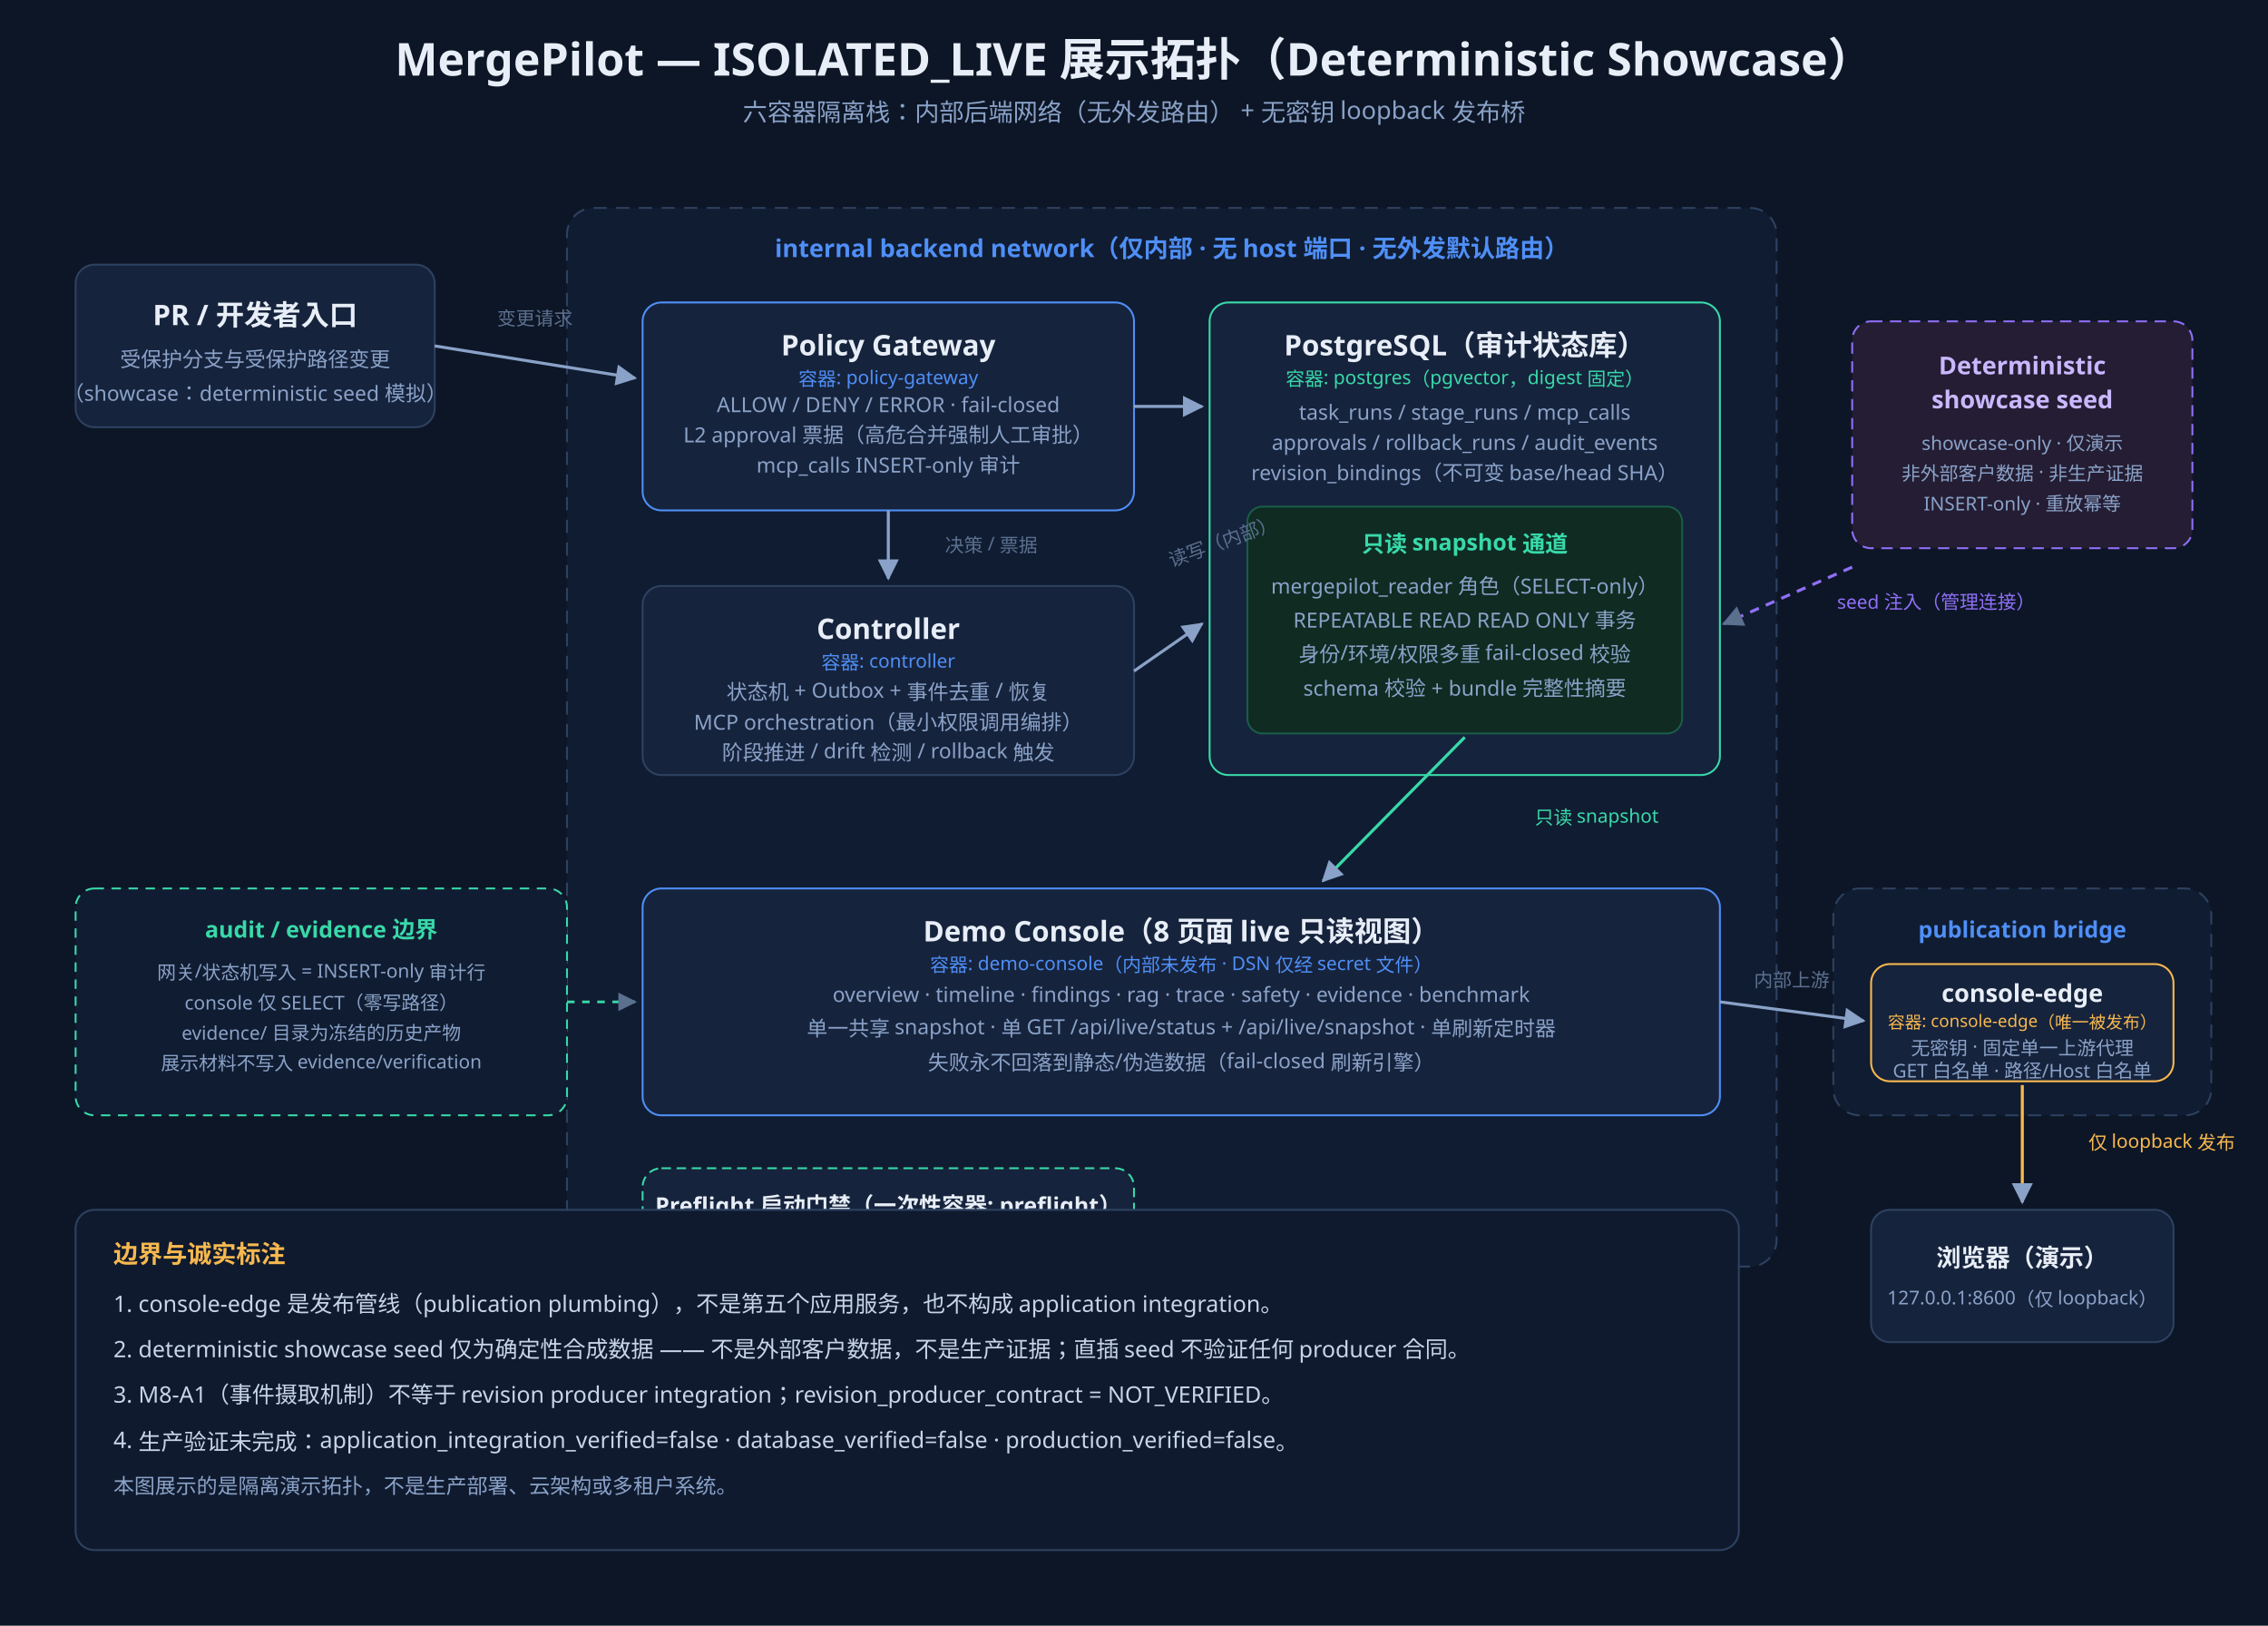
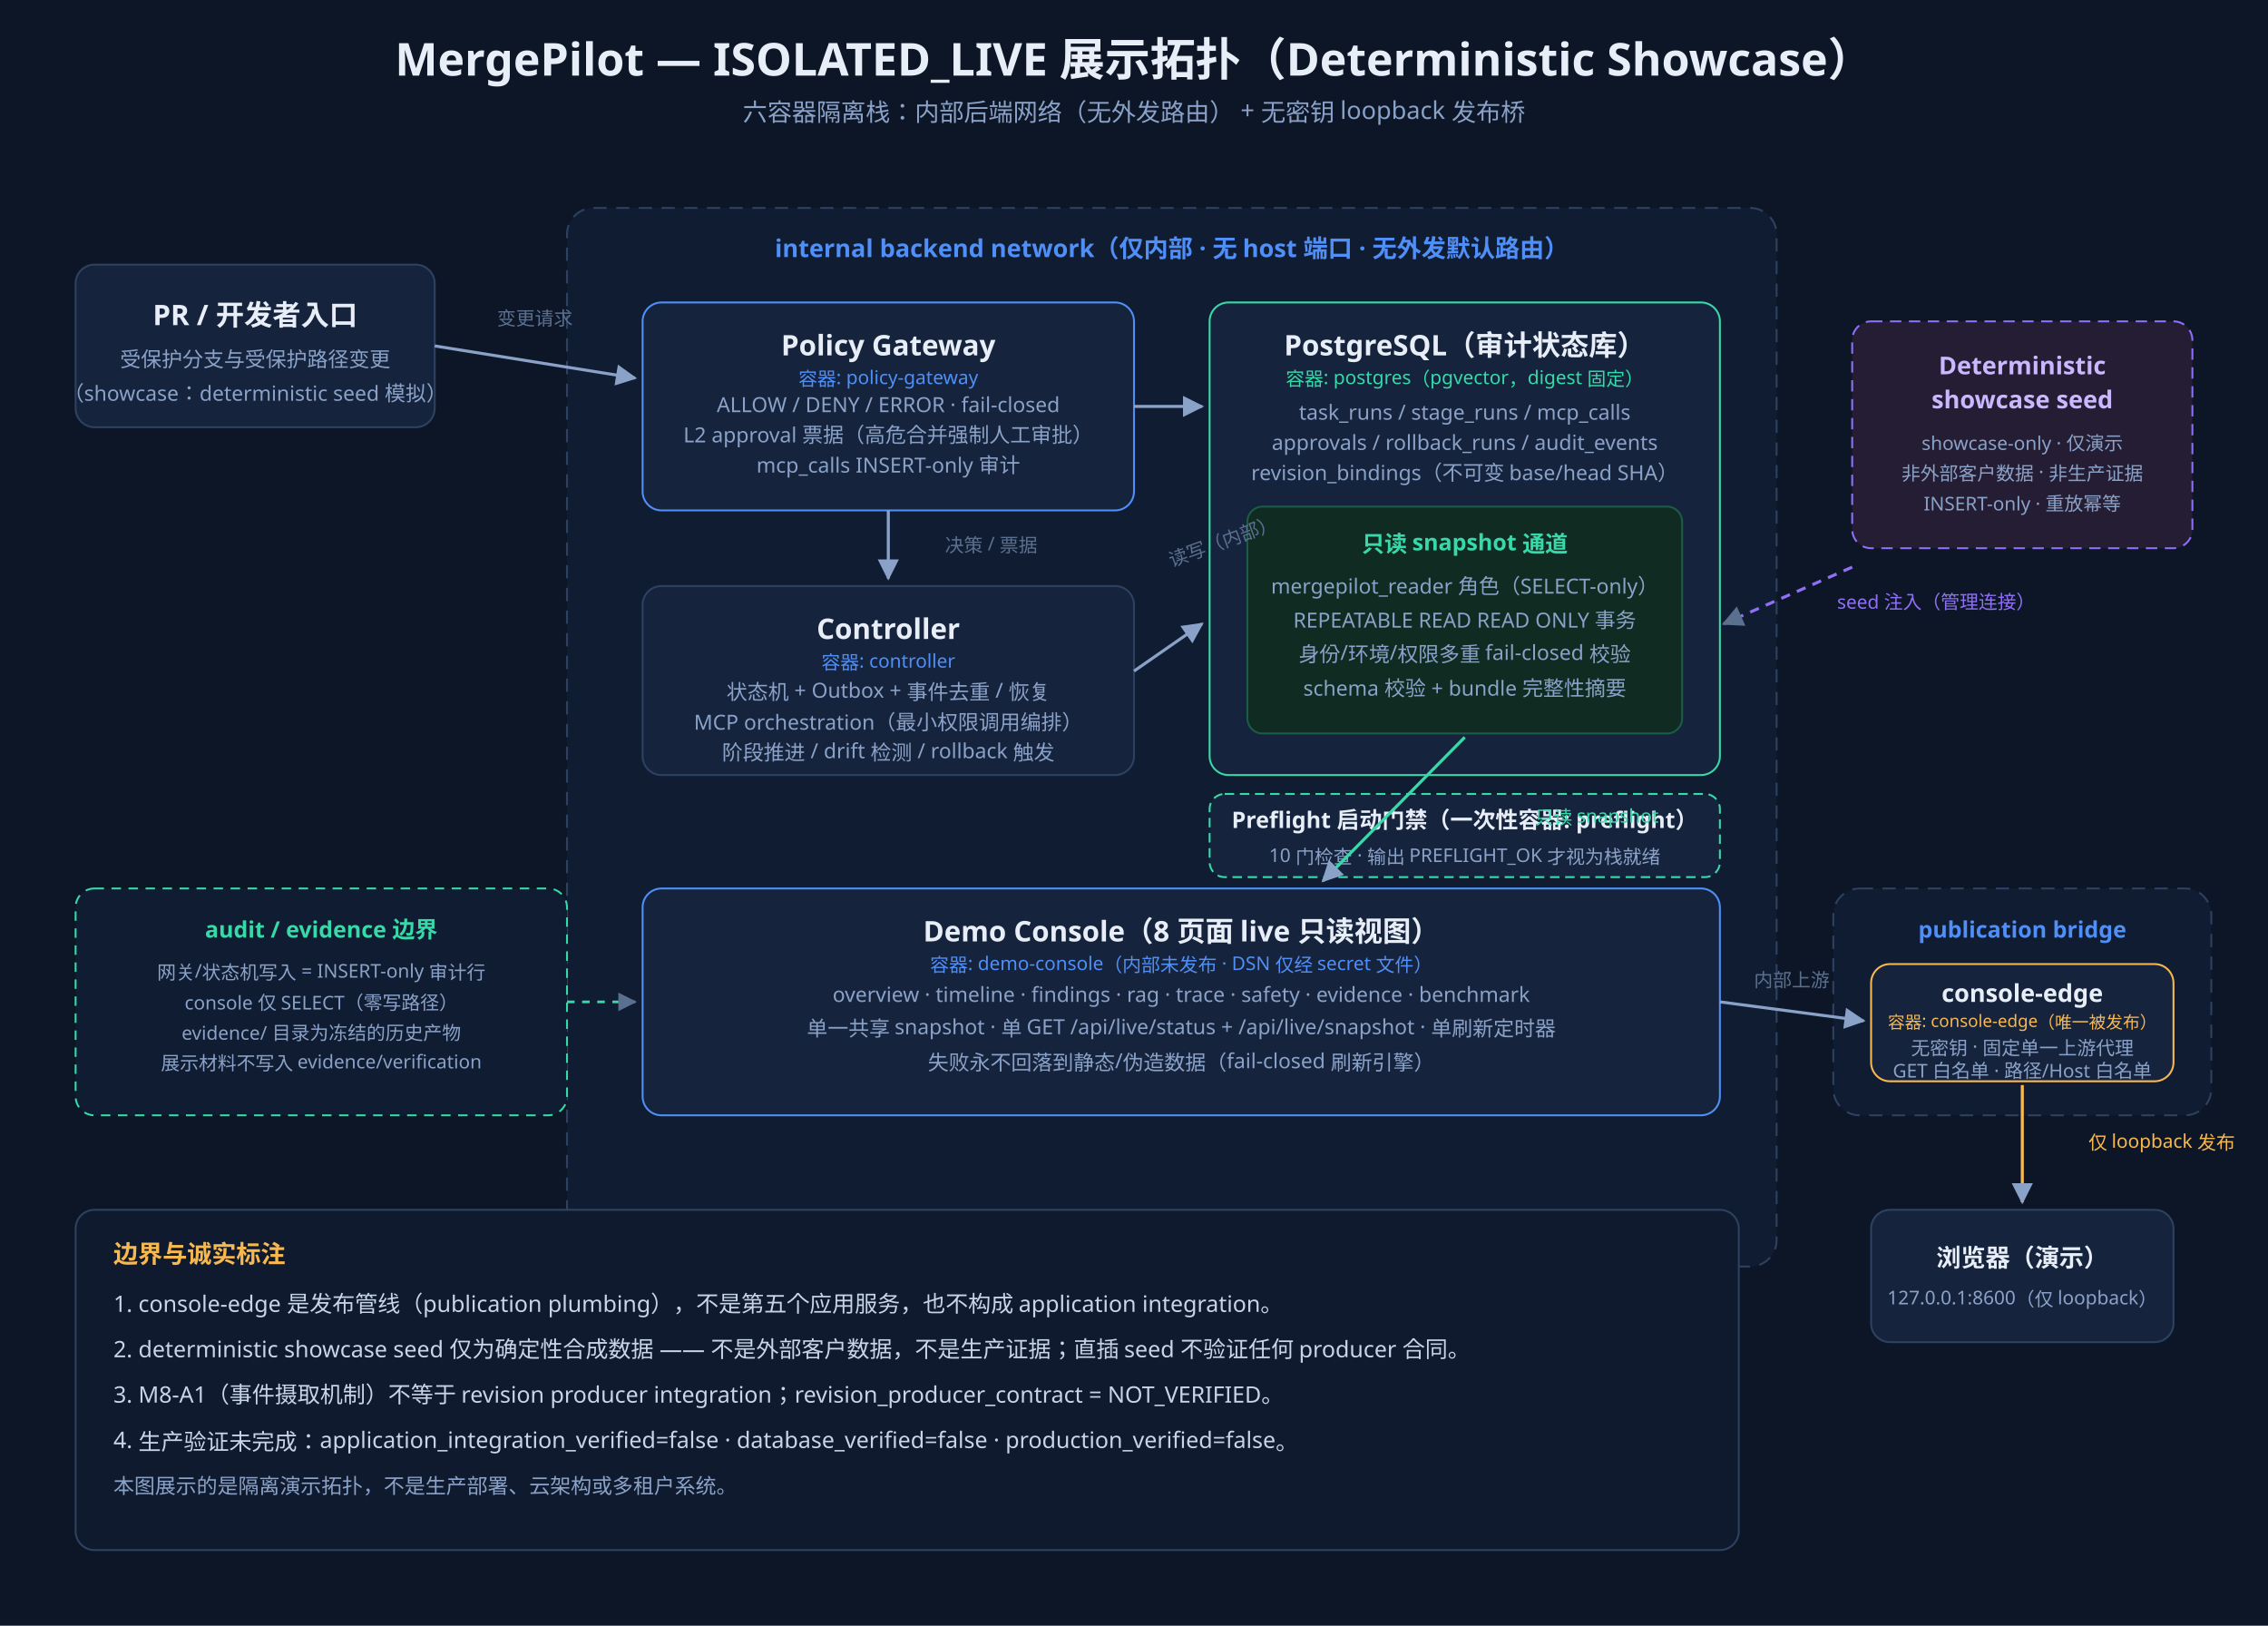
<svg xmlns="http://www.w3.org/2000/svg" width="1200" height="860" viewBox="0 0 1200 860" font-family="'Segoe UI','Microsoft YaHei',sans-serif">
  <defs>
    <marker id="arr" viewBox="0 0 10 10" refX="9" refY="5" markerWidth="7" markerHeight="7" orient="auto-start-reverse">
      <path d="M0,0 L10,5 L0,10 z" fill="#8aa2c8" />
    </marker>
    <marker id="arrDim" viewBox="0 0 10 10" refX="9" refY="5" markerWidth="7" markerHeight="7" orient="auto-start-reverse">
      <path d="M0,0 L10,5 L0,10 z" fill="#5b6f8f" />
    </marker>
  </defs>
  <rect width="1200" height="860" fill="#0d1626" />
  <text x="600" y="40" text-anchor="middle" fill="#e8eef7" font-size="24" font-weight="600">MergePilot — ISOLATED_LIVE 展示拓扑（Deterministic Showcase）</text>
  <text x="600" y="64" text-anchor="middle" fill="#8aa2c8" font-size="13">六容器隔离栈：内部后端网络（无外发路由） + 无密钥 loopback 发布桥</text>
  <rect x="40" y="140" width="190" height="86" rx="10" fill="#16233c" stroke="#2d4160" />
  <text x="135" y="172" text-anchor="middle" fill="#e8eef7" font-size="15" font-weight="600">PR / 开发者入口</text>
  <text x="135" y="194" text-anchor="middle" fill="#8aa2c8" font-size="11">受保护分支与受保护路径变更</text>
  <text x="135" y="212" text-anchor="middle" fill="#8aa2c8" font-size="11">（showcase：deterministic seed 模拟）</text>
  <rect x="300" y="110" width="640" height="560" rx="14" fill="#101c31" stroke="#2d4160" stroke-dasharray="7 5" />
  <text x="620" y="136" text-anchor="middle" fill="#4f8ff7" font-size="13" font-weight="600">internal backend network（仅内部 · 无 host 端口 · 无外发默认路由）</text>
  <rect x="340" y="160" width="260" height="110" rx="10" fill="#16233c" stroke="#4f8ff7" />
  <text x="470" y="188" text-anchor="middle" fill="#e8eef7" font-size="15" font-weight="600">Policy Gateway</text>
  <text x="470" y="204" text-anchor="middle" fill="#4f8ff7" font-size="10">容器: policy-gateway</text>
  <text x="470" y="218" text-anchor="middle" fill="#8aa2c8" font-size="11">ALLOW / DENY / ERROR · fail-closed</text>
  <text x="470" y="234" text-anchor="middle" fill="#8aa2c8" font-size="11">L2 approval 票据（高危合并强制人工审批）</text>
  <text x="470" y="250" text-anchor="middle" fill="#8aa2c8" font-size="11">mcp_calls INSERT-only 审计</text>
  <rect x="340" y="310" width="260" height="100" rx="10" fill="#16233c" stroke="#2d4160" />
  <text x="470" y="338" text-anchor="middle" fill="#e8eef7" font-size="15" font-weight="600">Controller</text>
  <text x="470" y="354" text-anchor="middle" fill="#4f8ff7" font-size="10">容器: controller</text>
  <text x="470" y="370" text-anchor="middle" fill="#8aa2c8" font-size="11">状态机 + Outbox + 事件去重 / 恢复</text>
  <text x="470" y="386" text-anchor="middle" fill="#8aa2c8" font-size="11">MCP orchestration（最小权限调用编排）</text>
  <text x="470" y="402" text-anchor="middle" fill="#8aa2c8" font-size="11">阶段推进 / drift 检测 / rollback 触发</text>
  <rect x="640" y="160" width="270" height="250" rx="10" fill="#16233c" stroke="#38d9a9" />
  <text x="775" y="188" text-anchor="middle" fill="#e8eef7" font-size="15" font-weight="600">PostgreSQL（审计状态库）</text>
  <text x="775" y="204" text-anchor="middle" fill="#38d9a9" font-size="10">容器: postgres（pgvector，digest 固定）</text>
  <text x="775" y="222" text-anchor="middle" fill="#8aa2c8" font-size="11">task_runs / stage_runs / mcp_calls</text>
  <text x="775" y="238" text-anchor="middle" fill="#8aa2c8" font-size="11">approvals / rollback_runs / audit_events</text>
  <text x="775" y="254" text-anchor="middle" fill="#8aa2c8" font-size="11">revision_bindings（不可变 base/head SHA）</text>
  <rect x="660" y="268" width="230" height="120" rx="8" fill="#0f2b22" stroke="#1a5c48" />
  <text x="775" y="292" text-anchor="middle" fill="#38d9a9" font-size="12" font-weight="600">只读 snapshot 通道</text>
  <text x="775" y="314" text-anchor="middle" fill="#8aa2c8" font-size="11">mergepilot_reader 角色（SELECT-only）</text>
  <text x="775" y="332" text-anchor="middle" fill="#8aa2c8" font-size="11">REPEATABLE READ READ ONLY 事务</text>
  <text x="775" y="350" text-anchor="middle" fill="#8aa2c8" font-size="11">身份/环境/权限多重 fail-closed 校验</text>
  <text x="775" y="368" text-anchor="middle" fill="#8aa2c8" font-size="11">schema 校验 + bundle 完整性摘要</text>
  <rect x="340" y="470" width="570" height="120" rx="10" fill="#16233c" stroke="#4f8ff7" />
  <text x="625" y="498" text-anchor="middle" fill="#e8eef7" font-size="15" font-weight="600">Demo Console（8 页面 live 只读视图）</text>
  <text x="625" y="514" text-anchor="middle" fill="#4f8ff7" font-size="10">容器: demo-console（内部未发布 · DSN 仅经 secret 文件）</text>
  <text x="625" y="530" text-anchor="middle" fill="#8aa2c8" font-size="11">overview · timeline · findings · rag · trace · safety · evidence · benchmark</text>
  <text x="625" y="548" text-anchor="middle" fill="#8aa2c8" font-size="11">单一共享 snapshot · 单 GET /api/live/status + /api/live/snapshot · 单刷新定时器</text>
  <text x="625" y="566" text-anchor="middle" fill="#8aa2c8" font-size="11">失败永不回落到静态/伪造数据（fail-closed 刷新引擎）</text>
-   <rect x="340" y="618" width="260" height="64" rx="10" fill="#16233c" stroke="#38d9a9" stroke-dasharray="5 3" />
-   <text x="470" y="642" text-anchor="middle" fill="#e8eef7" font-size="12" font-weight="600">Preflight 启动门禁（一次性容器: preflight）</text>
-   <text x="470" y="660" text-anchor="middle" fill="#8aa2c8" font-size="10">10 门检查 · 输出 PREFLIGHT_OK 才视为栈就绪</text>
+   <rect id="preflight-box" x="640" y="420" width="270" height="44" rx="8" fill="#16233c" stroke="#38d9a9" stroke-dasharray="5 3" />
+   <text x="775" y="438" text-anchor="middle" fill="#e8eef7" font-size="12" font-weight="600">Preflight 启动门禁（一次性容器: preflight）</text>
+   <text x="775" y="456" text-anchor="middle" fill="#8aa2c8" font-size="10">10 门检查 · 输出 PREFLIGHT_OK 才视为栈就绪</text>
  <rect x="660" y="470" width="0" height="0" fill="none" />
  <g>
    <rect x="980" y="170" width="180" height="120" rx="10" fill="#241d33" stroke="#8f6ff7" stroke-dasharray="6 4" />
    <text x="1070" y="198" text-anchor="middle" fill="#c9b8ff" font-size="13" font-weight="600">Deterministic</text>
    <text x="1070" y="216" text-anchor="middle" fill="#c9b8ff" font-size="13" font-weight="600">showcase seed</text>
    <text x="1070" y="238" text-anchor="middle" fill="#8aa2c8" font-size="10">showcase-only · 仅演示</text>
    <text x="1070" y="254" text-anchor="middle" fill="#8aa2c8" font-size="10">非外部客户数据 · 非生产证据</text>
    <text x="1070" y="270" text-anchor="middle" fill="#8aa2c8" font-size="10">INSERT-only · 重放幂等</text>
  </g>
  <rect x="970" y="470" width="200" height="120" rx="14" fill="#101c31" stroke="#2d4160" stroke-dasharray="7 5" />
  <text x="1070" y="496" text-anchor="middle" fill="#4f8ff7" font-size="12" font-weight="600">publication bridge</text>
  <rect x="990" y="510" width="160" height="62" rx="10" fill="#16233c" stroke="#f7b84f" />
  <text x="1070" y="530" text-anchor="middle" fill="#e8eef7" font-size="13" font-weight="600">console-edge</text>
  <text x="1070" y="544" text-anchor="middle" fill="#f7b84f" font-size="9">容器: console-edge（唯一被发布）</text>
  <text x="1070" y="558" text-anchor="middle" fill="#8aa2c8" font-size="10">无密钥 · 固定单一上游代理</text>
  <text x="1070" y="570" text-anchor="middle" fill="#8aa2c8" font-size="10">GET 白名单 · 路径/Host 白名单</text>
  <rect x="990" y="640" width="160" height="70" rx="10" fill="#16233c" stroke="#2d4160" />
  <text x="1070" y="670" text-anchor="middle" fill="#e8eef7" font-size="13" font-weight="600">浏览器（演示）</text>
  <text x="1070" y="690" text-anchor="middle" fill="#8aa2c8" font-size="10">127.0.0.1:8600（仅 loopback）</text>
  <line x1="230" y1="183" x2="336" y2="200" stroke="#8aa2c8" stroke-width="1.6" marker-end="url(#arr)" />
  <text x="283" y="172" text-anchor="middle" fill="#5b6f8f" font-size="10">变更请求</text>
  <line x1="470" y1="270" x2="470" y2="306" stroke="#8aa2c8" stroke-width="1.6" marker-end="url(#arr)" />
  <text x="500" y="292" fill="#5b6f8f" font-size="10">决策 / 票据</text>
  <line x1="600" y1="215" x2="636" y2="215" stroke="#8aa2c8" stroke-width="1.6" marker-end="url(#arr)" />
  <line x1="600" y1="355" x2="636" y2="330" stroke="#8aa2c8" stroke-width="1.6" marker-end="url(#arr)" />
  <text x="620" y="300" fill="#5b6f8f" font-size="10" transform="rotate(-20 620 300)">读写（内部）</text>
  <line x1="775" y1="390" x2="700" y2="466" stroke="#38d9a9" stroke-width="1.6" marker-end="url(#arr)" />
  <text x="812" y="436" fill="#38d9a9" font-size="10">只读 snapshot</text>
  <line x1="980" y1="300" x2="912" y2="330" stroke="#8f6ff7" stroke-width="1.6" stroke-dasharray="5 4" marker-end="url(#arrDim)" />
  <text x="972" y="322" fill="#8f6ff7" font-size="10">seed 注入（管理连接）</text>
  <line x1="910" y1="530" x2="986" y2="540" stroke="#8aa2c8" stroke-width="1.6" marker-end="url(#arr)" />
  <text x="948" y="522" text-anchor="middle" fill="#5b6f8f" font-size="10">内部上游</text>
  <line x1="1070" y1="574" x2="1070" y2="636" stroke="#f7b84f" stroke-width="1.6" marker-end="url(#arr)" />
  <text x="1105" y="608" fill="#f7b84f" font-size="10">仅 loopback 发布</text>
  <rect x="40" y="470" width="260" height="120" rx="10" fill="#101c31" stroke="#38d9a9" stroke-dasharray="5 4" />
  <text x="170" y="496" text-anchor="middle" fill="#38d9a9" font-size="12" font-weight="600">audit / evidence 边界</text>
  <text x="170" y="518" text-anchor="middle" fill="#8aa2c8" font-size="10">网关/状态机写入 = INSERT-only 审计行</text>
  <text x="170" y="534" text-anchor="middle" fill="#8aa2c8" font-size="10">console 仅 SELECT（零写路径）</text>
  <text x="170" y="550" text-anchor="middle" fill="#8aa2c8" font-size="10">evidence/ 目录为冻结的历史产物</text>
  <text x="170" y="566" text-anchor="middle" fill="#8aa2c8" font-size="10">展示材料不写入 evidence/verification</text>
  <line x1="300" y1="530" x2="336" y2="530" stroke="#38d9a9" stroke-width="1.4" stroke-dasharray="4 4" marker-end="url(#arrDim)" />
-   <rect x="40" y="640" width="880" height="180" rx="10" fill="#0f1a2e" stroke="#2d4160" />
+   <rect id="boundary-annotations" x="40" y="640" width="880" height="180" rx="10" fill="#0f1a2e" stroke="#2d4160" />
  <text x="60" y="668" fill="#f7b84f" font-size="13" font-weight="600">边界与诚实标注</text>
  <text x="60" y="694" fill="#c8d4e8" font-size="12">1. console-edge 是发布管线（publication plumbing），不是第五个应用服务，也不构成 application integration。</text>
  <text x="60" y="718" fill="#c8d4e8" font-size="12">2. deterministic showcase seed 仅为确定性合成数据 —— 不是外部客户数据，不是生产证据；直插 seed 不验证任何 producer 合同。</text>
  <text x="60" y="742" fill="#c8d4e8" font-size="12">3. M8-A1（事件摄取机制）不等于 revision producer integration；revision_producer_contract = NOT_VERIFIED。</text>
  <text x="60" y="766" fill="#c8d4e8" font-size="12">4. 生产验证未完成：application_integration_verified=false · database_verified=false · production_verified=false。</text>
  <text x="60" y="790" fill="#8aa2c8" font-size="11">本图展示的是隔离演示拓扑，不是生产部署、云架构或多租户系统。</text>
</svg>
